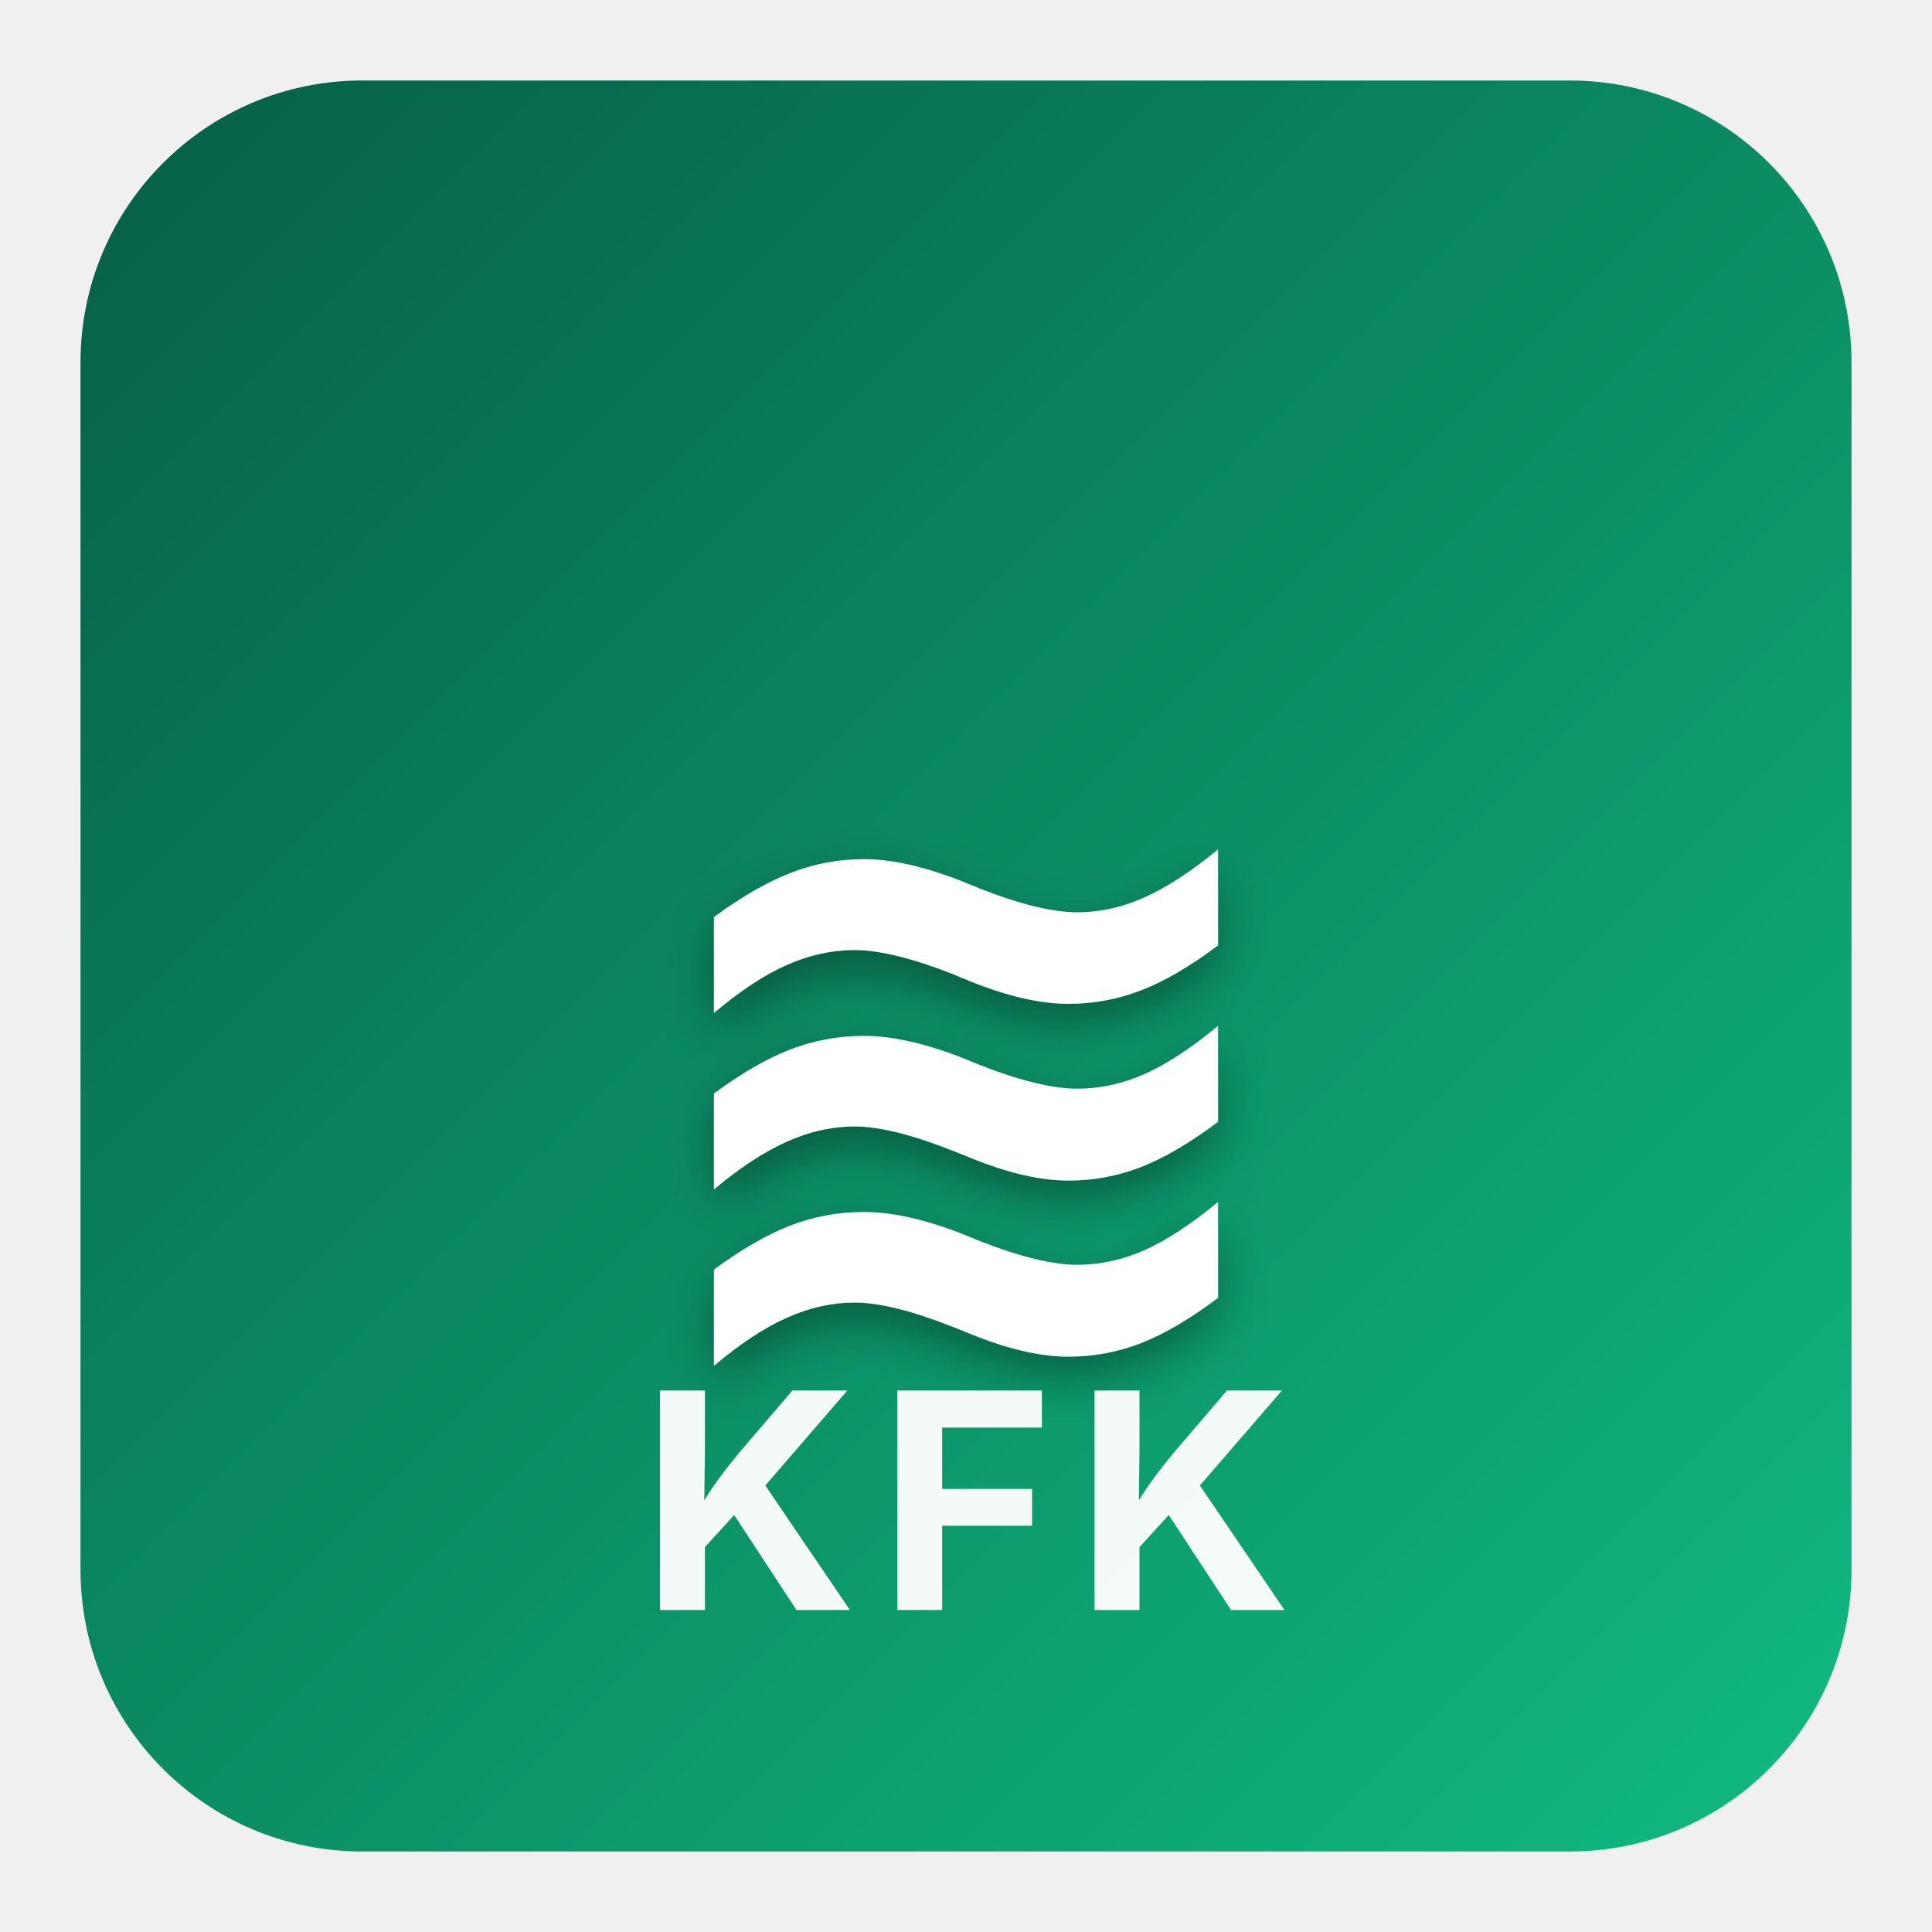
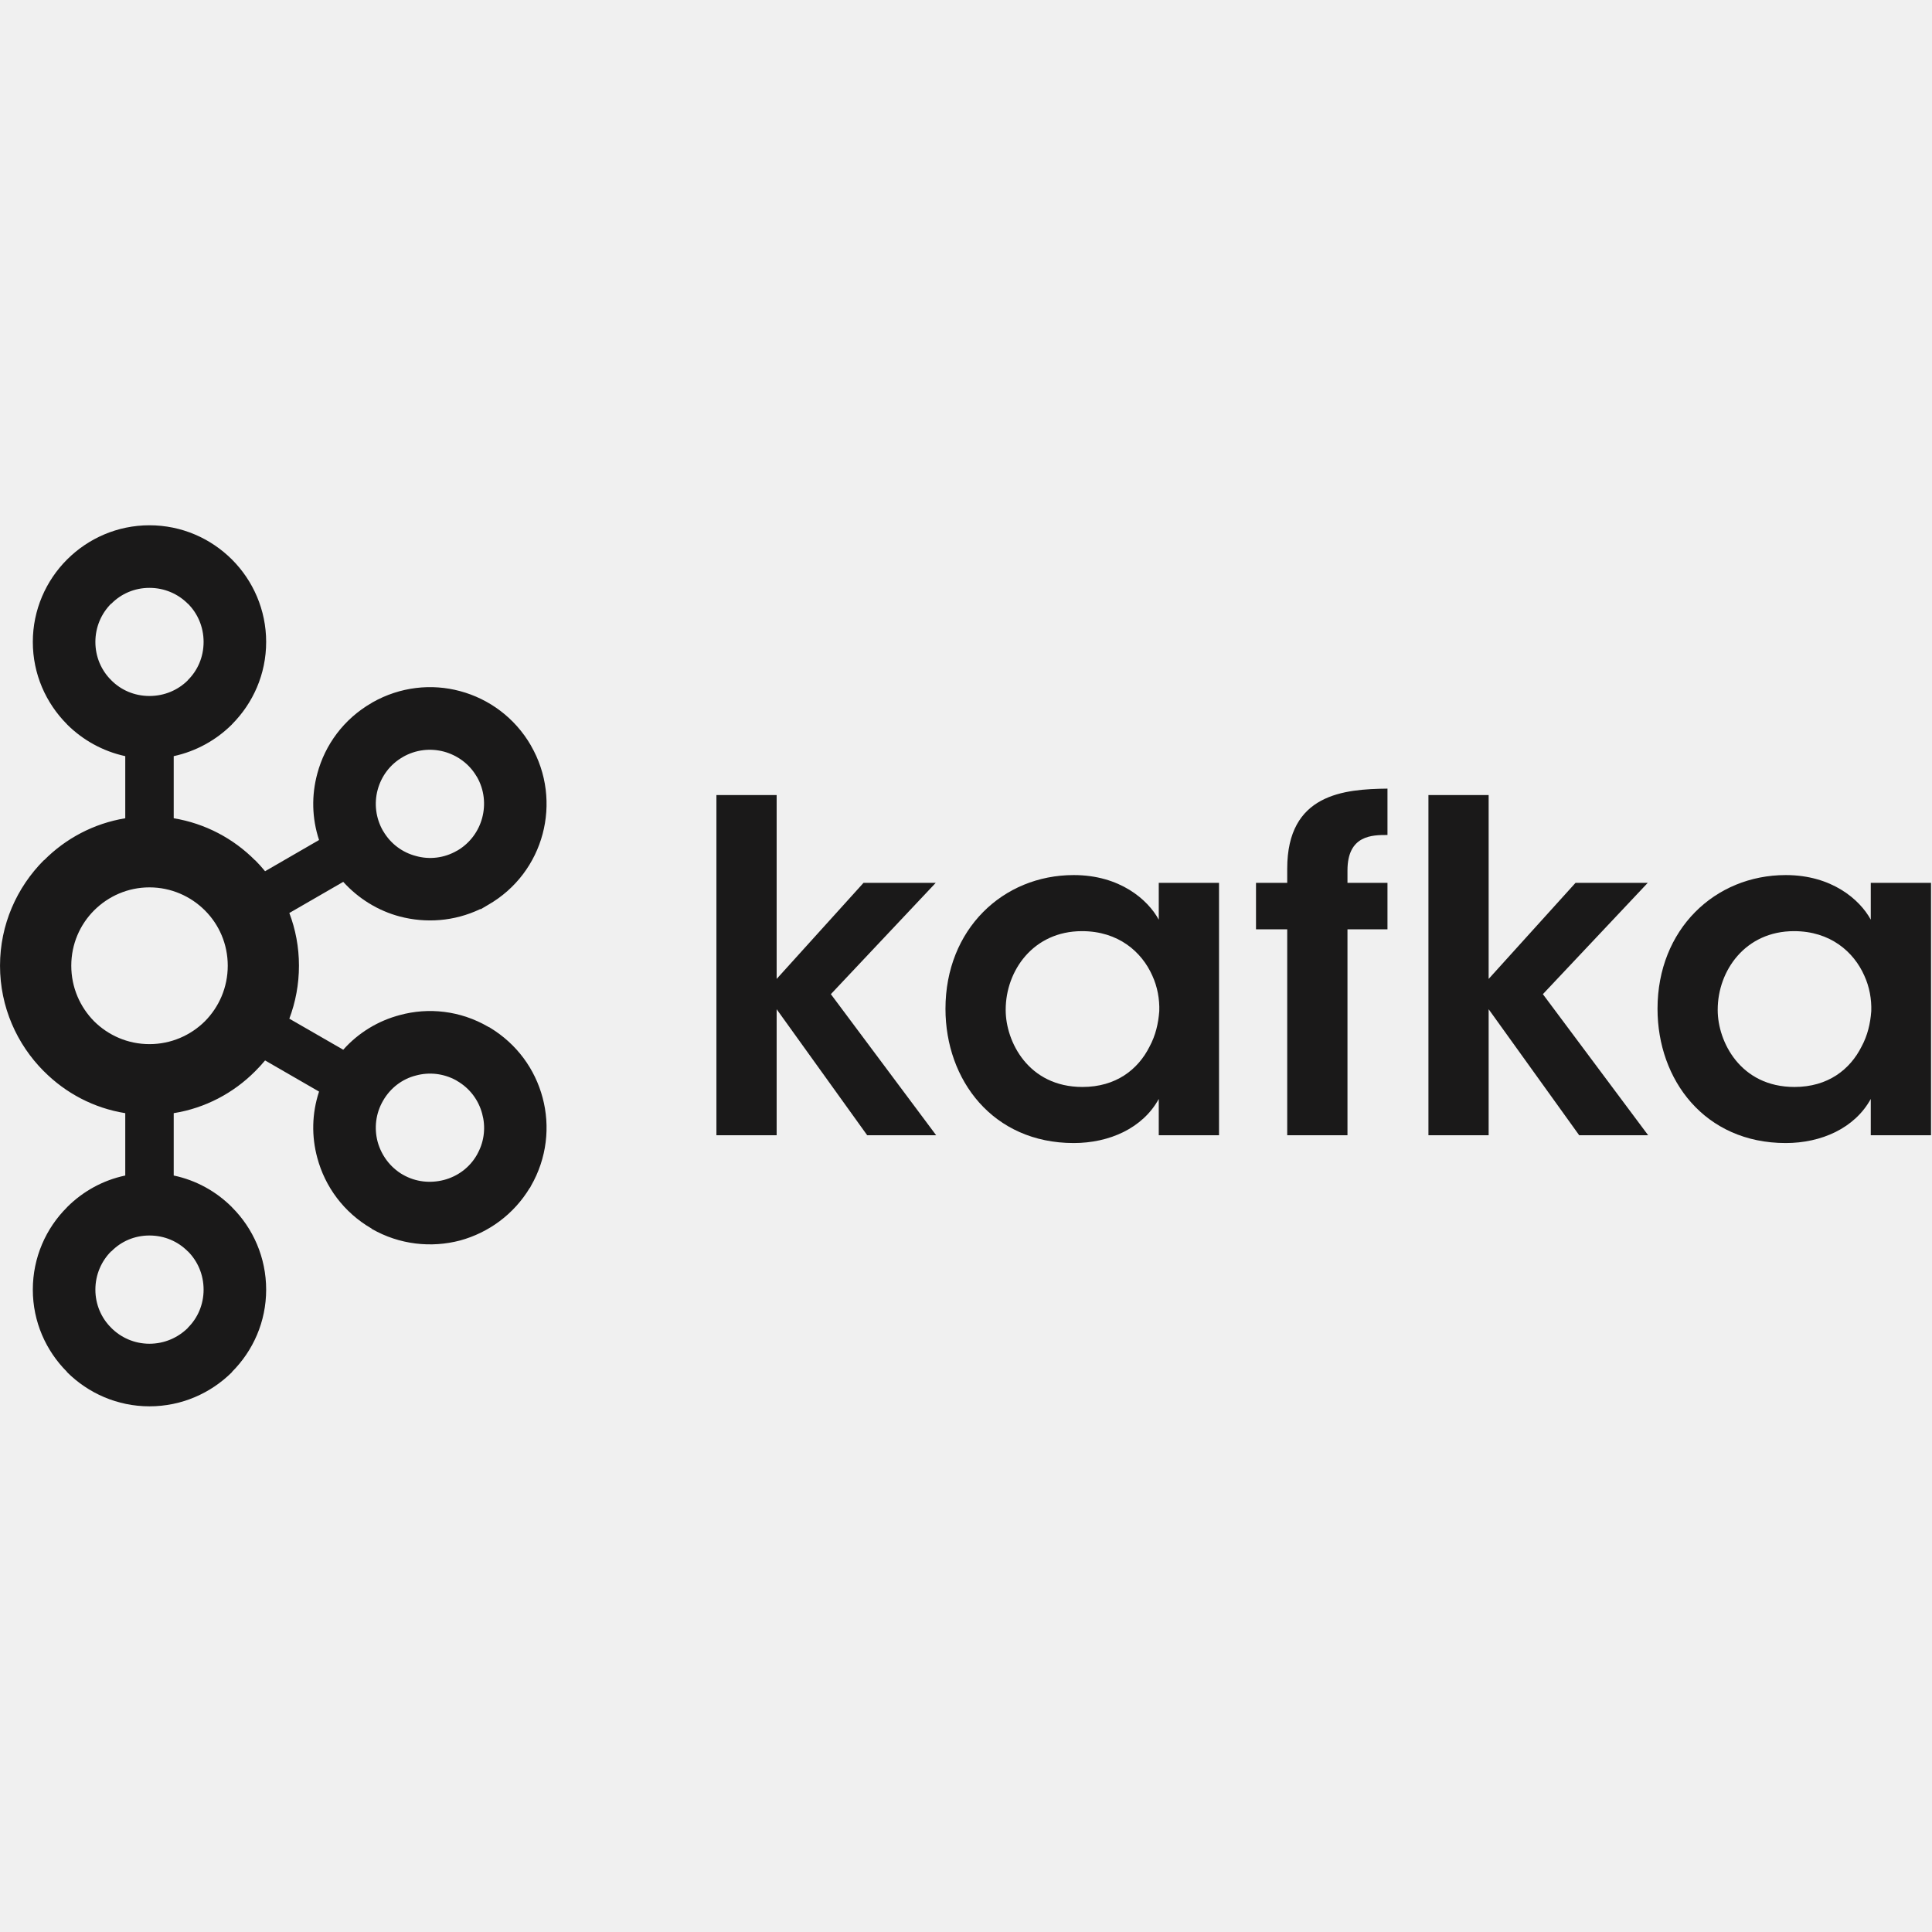
- <svg xmlns="http://www.w3.org/2000/svg" viewBox="0 0 96 96" width="96" height="96">
-   <defs>
-     <linearGradient id="g-edge-kafka" x1="0" y1="0" x2="1" y2="1">
-       <stop offset="0%" stop-color="#065f46" />
-       <stop offset="100%" stop-color="#10b981" />
-     </linearGradient>
-     <filter id="s-edge-kafka" x="-10%" y="-10%" width="120%" height="120%">
-       <feGaussianBlur in="SourceAlpha" stdDeviation="1.2" />
-       <feOffset dx="0" dy="1" result="offsetblur" />
-       <feComponentTransfer>
-         <feFuncA type="linear" slope="0.35" />
-       </feComponentTransfer>
-       <feMerge>
-         <feMergeNode />
-         <feMergeNode in="SourceGraphic" />
-       </feMerge>
-     </filter>
-   </defs>
-   <rect x="4" y="4" width="88" height="88" rx="14" ry="14" fill="url(#g-edge-kafka)" />
-   <text x="48" y="56" text-anchor="middle" dominant-baseline="middle" font-family="system-ui, -apple-system, sans-serif" font-size="40" font-weight="700" fill="#ffffff" filter="url(#s-edge-kafka)">≋</text>
-   <text x="48" y="80" text-anchor="middle" font-family="system-ui, -apple-system, sans-serif" font-size="15" font-weight="700" letter-spacing="1" fill="#ffffff" fill-opacity="0.95">KFK</text>
+ <svg xmlns="http://www.w3.org/2000/svg" width="800px" height="800px" viewBox="0 -139 512 512" version="1.1" preserveAspectRatio="xMidYMid">
+   <g fill="#1A1919">
+     <path d="M49.763,20.98 C47.181,18.387 43.598,16.79 39.604,16.79 C35.619,16.79 32.064,18.387 29.514,20.98 L29.449,20.98 C26.874,23.555 25.277,27.148 25.277,31.117 C25.277,35.109 26.874,38.679 29.449,41.229 L29.514,41.299 C32.064,43.869 35.619,45.444 39.604,45.444 C43.598,45.444 47.181,43.869 49.763,41.299 L49.794,41.229 C52.379,38.679 53.956,35.109 53.956,31.117 C53.956,27.148 52.379,23.555 49.794,20.98 L49.763,20.98 Z M39.604,217.105 C43.598,217.105 47.181,215.478 49.763,212.933 L49.794,212.857 C52.379,210.318 53.956,206.724 53.956,202.775 C53.956,198.784 52.379,195.208 49.794,192.621 L49.763,192.621 C47.181,190.003 43.598,188.421 39.604,188.421 C35.619,188.421 32.064,190.003 29.514,192.621 L29.449,192.621 C26.874,195.208 25.277,198.784 25.277,202.775 C25.277,206.724 26.874,210.318 29.449,212.857 L29.514,212.933 C32.064,215.478 35.619,217.105 39.604,217.105 Z M117.665,173.695 C121.213,172.762 124.425,170.486 126.388,167.041 L126.652,166.537 C128.397,163.275 128.715,159.503 127.782,156.156 C126.842,152.583 124.54,149.414 121.103,147.441 L120.9,147.305 C117.55,145.465 113.739,145.064 110.233,146.019 C106.67,146.909 103.469,149.281 101.518,152.696 C99.542,156.091 99.131,159.992 100.076,163.583 C101.051,167.116 103.336,170.308 106.753,172.304 L106.773,172.304 C110.198,174.272 114.07,174.625 117.665,173.695 Z M54.299,102.266 C50.538,98.515 45.348,96.163 39.604,96.163 C33.867,96.163 28.692,98.515 24.938,102.266 C21.197,106.012 18.89,111.179 18.89,116.924 C18.89,122.668 21.197,127.858 24.938,131.647 C28.692,135.375 33.867,137.705 39.604,137.705 C45.348,137.705 50.538,135.375 54.299,131.647 C58.05,127.858 60.357,122.668 60.357,116.924 C60.357,111.179 58.05,106.012 54.299,102.266 Z M46.035,77.846 C54.375,79.22 61.861,83.215 67.586,88.979 L67.628,88.979 C68.539,89.887 69.424,90.887 70.249,91.885 L84.553,83.611 C82.63,77.799 82.54,71.723 84.087,66.024 C86.125,58.394 91.072,51.564 98.489,47.284 L98.73,47.131 C106.066,42.982 114.403,42.117 121.928,44.155 C129.55,46.199 136.425,51.168 140.705,58.572 L140.705,58.595 C144.965,65.959 145.828,74.409 143.797,82.016 C141.768,89.644 136.804,96.521 129.395,100.776 L127.441,101.93 L127.243,101.93 C120.391,105.192 112.856,105.703 105.936,103.88 C100.254,102.376 95.044,99.202 90.962,94.701 L76.677,102.953 C78.32,107.295 79.227,111.977 79.227,116.924 C79.227,121.845 78.32,126.594 76.677,130.96 L90.962,139.189 C95.044,134.618 100.254,131.516 105.936,130.007 C113.561,127.923 122.01,128.808 129.395,133.114 L129.868,133.334 L129.868,133.357 C137.002,137.682 141.791,144.357 143.797,151.896 C145.828,159.458 144.965,167.913 140.705,175.292 L140.447,175.806 L140.417,175.764 C136.139,182.877 129.395,187.696 121.95,189.735 C114.315,191.748 105.863,190.888 98.489,186.646 L98.489,186.588 C91.072,182.3 86.125,175.455 84.087,167.84 C82.54,162.166 82.63,156.091 84.553,150.281 L70.249,142.027 C69.424,143.025 68.539,143.98 67.628,144.888 L67.586,144.933 C61.861,150.678 54.375,154.669 46.035,155.998 L46.035,172.527 C51.977,173.768 57.298,176.739 61.465,180.909 L61.488,180.951 C67.074,186.513 70.534,194.26 70.534,202.775 C70.534,211.265 67.074,218.968 61.488,224.557 L61.465,224.645 C55.839,230.231 48.121,233.691 39.604,233.691 C31.131,233.691 23.394,230.231 17.78,224.645 L17.757,224.645 L17.757,224.557 C12.166,218.968 8.698,211.265 8.698,202.775 C8.698,194.26 12.166,186.513 17.757,180.951 L17.757,180.909 L17.78,180.909 C21.944,176.739 27.275,173.768 33.195,172.527 L33.195,155.998 C24.858,154.669 17.383,150.678 11.669,144.933 L11.609,144.888 C4.473,137.727 0.005,127.858 0.005,116.924 C0.005,106.012 4.473,96.143 11.609,88.979 L11.669,88.979 C17.383,83.215 24.858,79.22 33.195,77.846 L33.195,61.388 C27.275,60.104 21.944,57.133 17.78,52.986 L17.757,52.986 L17.757,52.941 C12.166,47.329 8.698,39.634 8.698,31.117 C8.698,22.644 12.166,14.882 17.757,9.293 L17.78,9.27 C23.394,3.661 31.131,0.204 39.604,0.204 C48.121,0.204 55.839,3.661 61.465,9.27 L61.465,9.293 L61.488,9.293 C67.074,14.882 70.534,22.644 70.534,31.117 C70.534,39.634 67.074,47.329 61.488,52.941 L61.465,52.986 C57.298,57.133 51.977,60.104 46.035,61.388 L46.035,77.846 Z M126.388,66.869 L126.265,66.689 C124.295,63.364 121.145,61.147 117.665,60.192 C114.07,59.237 110.198,59.638 106.753,61.614 L106.773,61.614 C103.336,63.565 101.036,66.754 100.076,70.329 C99.131,73.877 99.542,77.799 101.518,81.216 L101.586,81.304 C103.564,84.676 106.716,86.938 110.233,87.848 C113.769,88.849 117.708,88.425 121.103,86.449 L121.286,86.361 C124.628,84.366 126.855,81.216 127.782,77.756 C128.73,74.186 128.352,70.284 126.388,66.869 Z">
+ 
+ </path>
+     <path d="M189.859,71.703 L205.821,71.703 L205.821,120.426 L228.839,94.967 L247.977,94.967 L220.188,124.463 L248.093,161.853 L229.817,161.853 L205.821,128.455 L205.821,161.853 L189.859,161.853 L189.859,71.703 Z M266.519,128.698 C266.519,136.995 272.487,149.058 286.864,149.058 C295.76,149.058 301.615,144.422 304.651,138.346 C306.241,135.398 306.973,132.246 307.219,128.966 C307.329,125.792 306.73,122.492 305.381,119.561 C302.583,113.243 296.372,107.764 286.746,107.764 C273.838,107.764 266.519,118.23 266.519,128.588 L266.519,128.698 Z M323.053,161.853 L307.083,161.853 L307.083,152.23 C302.833,160.012 293.935,163.919 284.55,163.919 C263.104,163.919 250.56,147.217 250.56,128.345 C250.56,107.275 265.787,92.903 284.55,92.903 C296.733,92.903 304.162,99.36 307.083,104.725 L307.083,94.967 L323.053,94.967 L323.053,161.853 Z M341.126,107.275 L332.854,107.275 L332.854,94.967 L341.126,94.967 L341.126,91.198 C341.126,71.325 356.238,70.126 367.696,69.993 L367.696,82.279 C363.667,82.279 357.095,82.279 357.095,91.682 L357.095,94.967 L367.696,94.967 L367.696,107.275 L357.095,107.275 L357.095,161.853 L341.126,161.853 L341.126,107.275 Z M378.55,71.703 L394.507,71.703 L394.507,120.426 L417.53,94.967 L436.668,94.967 L408.879,124.463 L436.779,161.853 L418.503,161.853 L394.507,128.455 L394.507,161.853 L378.55,161.853 L378.55,71.703 Z M455.21,128.698 C455.21,136.995 461.175,149.058 475.555,149.058 C484.439,149.058 490.293,144.422 493.335,138.346 C494.929,135.398 495.664,132.246 495.905,128.966 C496.015,125.792 495.416,122.492 494.064,119.561 C491.271,113.243 485.06,107.764 475.437,107.764 C462.527,107.764 455.21,118.23 455.21,128.588 L455.21,128.698 Z M511.739,161.853 L495.774,161.853 L495.774,152.23 C491.512,160.012 482.621,163.919 473.241,163.919 C451.795,163.919 439.261,147.217 439.261,128.345 C439.261,107.275 454.483,92.903 473.241,92.903 C485.416,92.903 492.853,99.36 495.774,104.725 L495.774,94.967 L511.739,94.967 L511.739,161.853 Z">
+ 
+ </path>
+   </g>
</svg>
